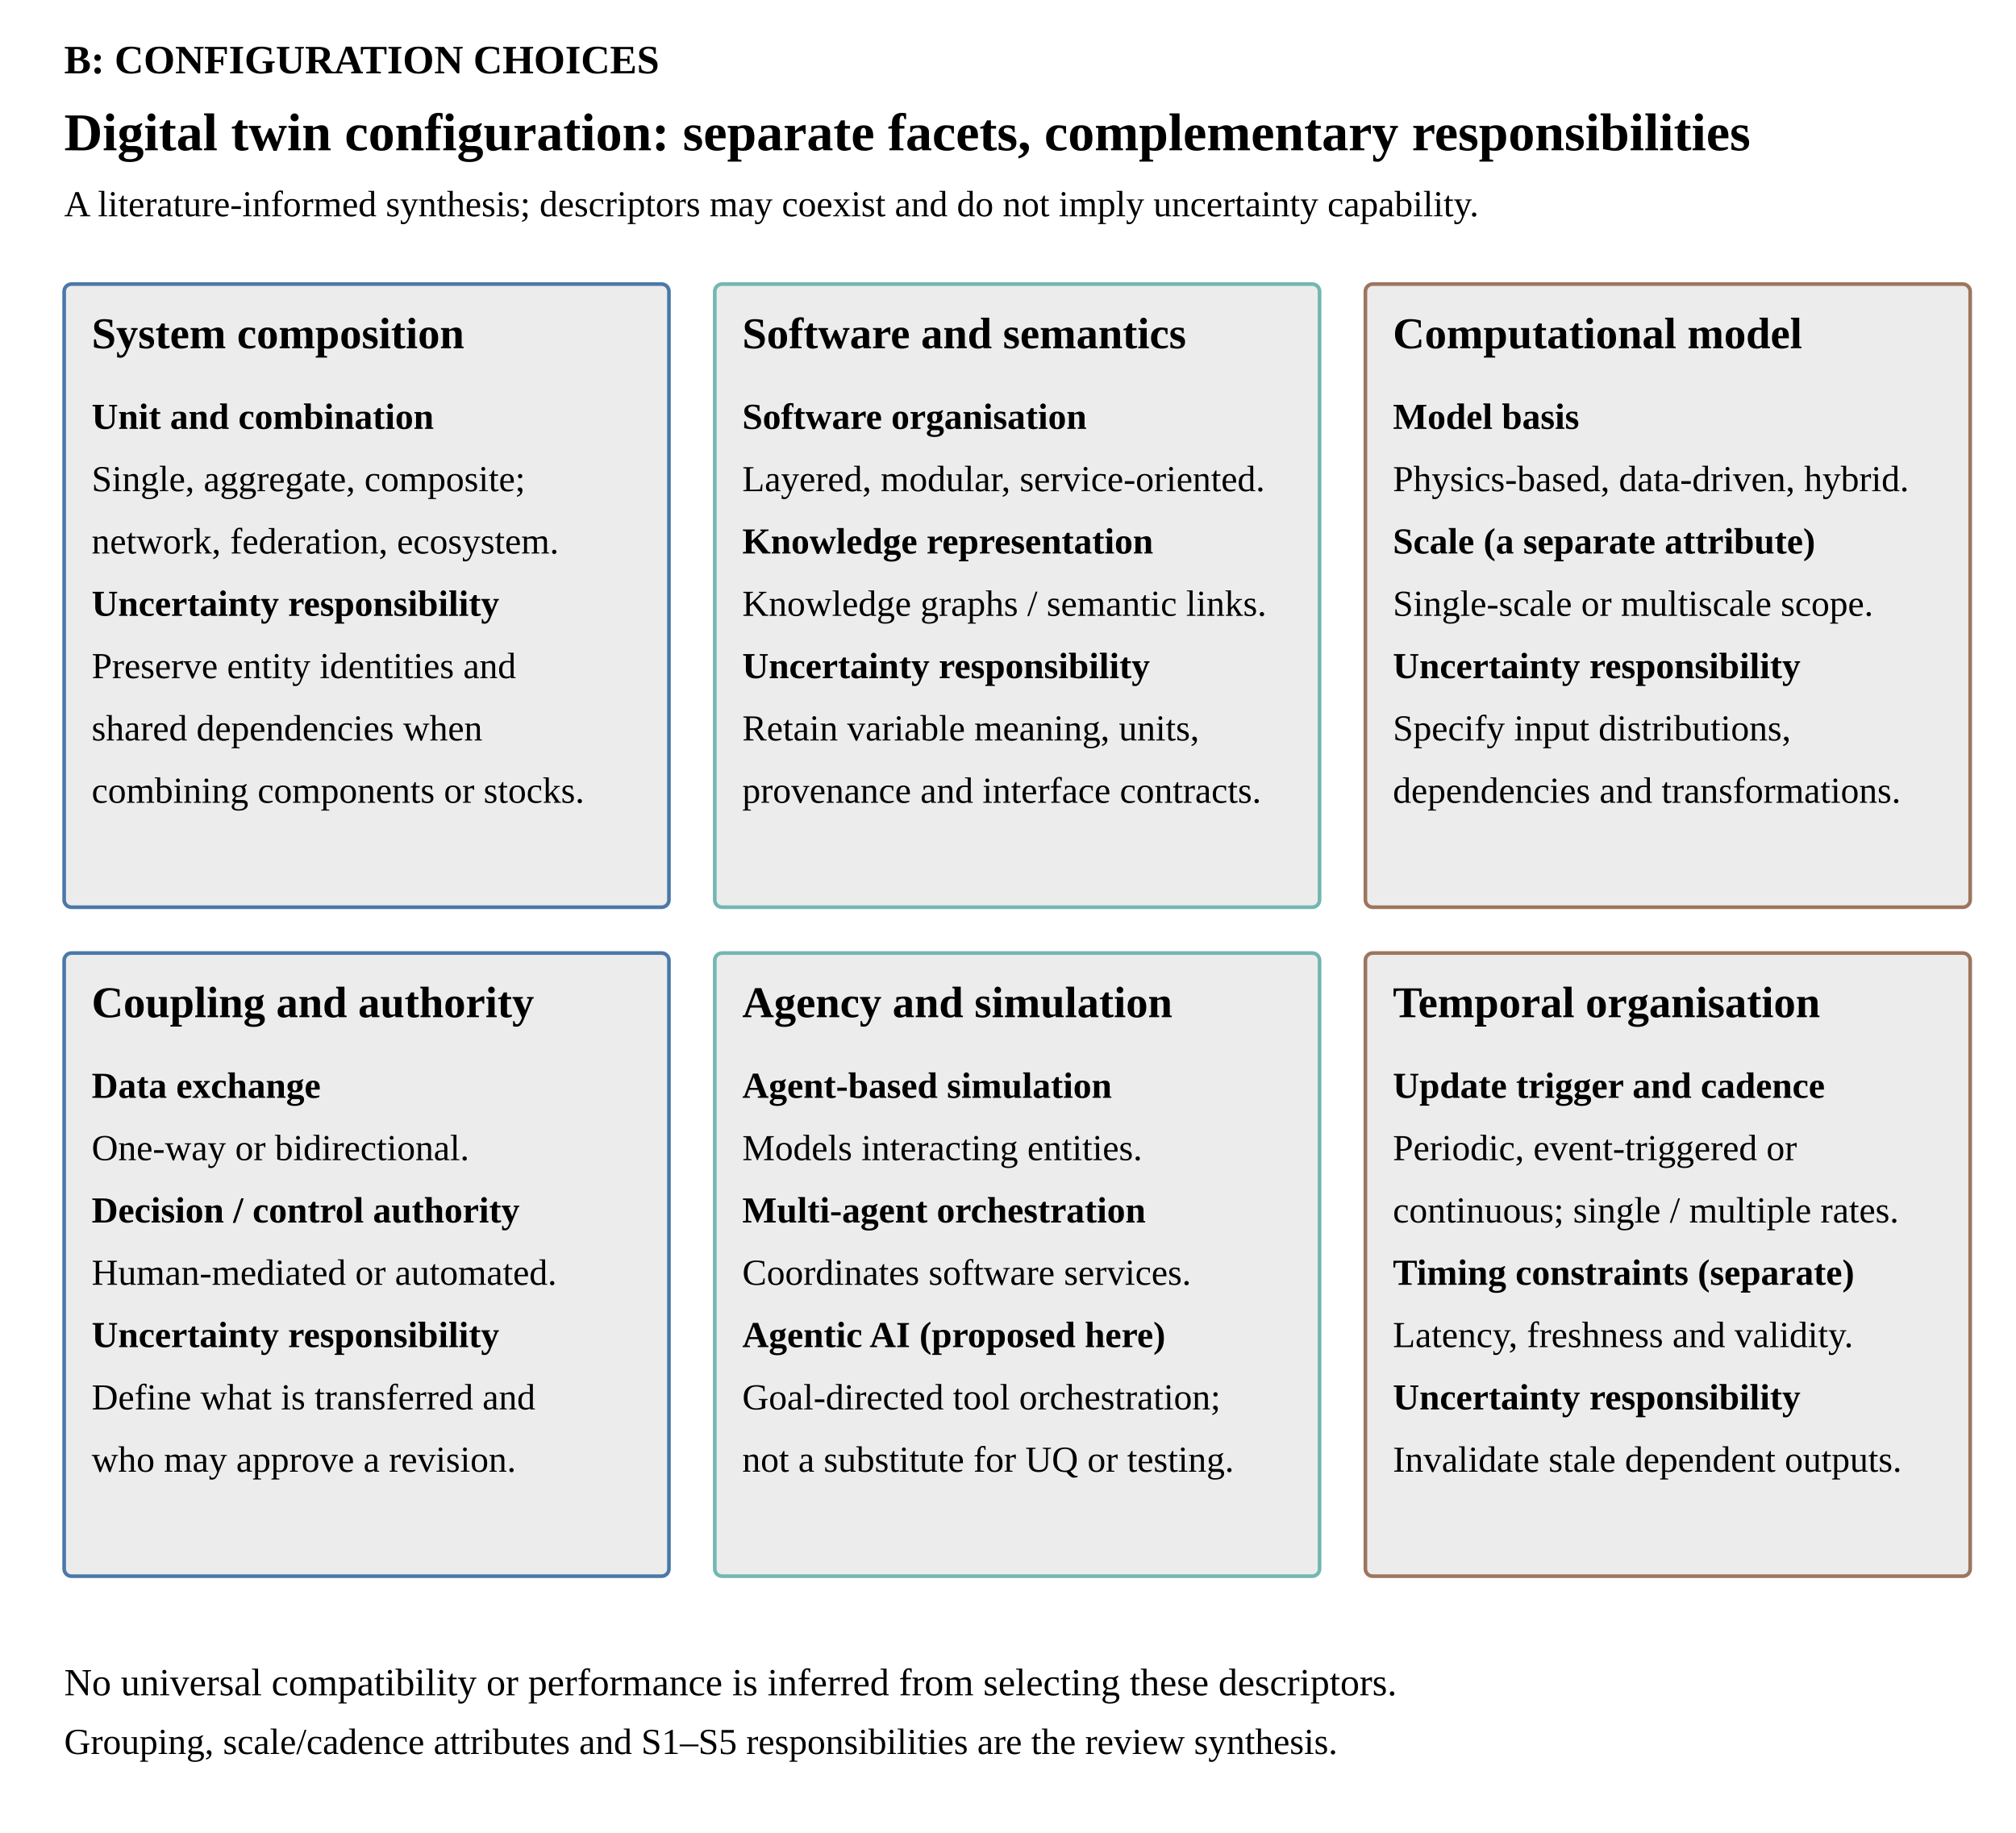
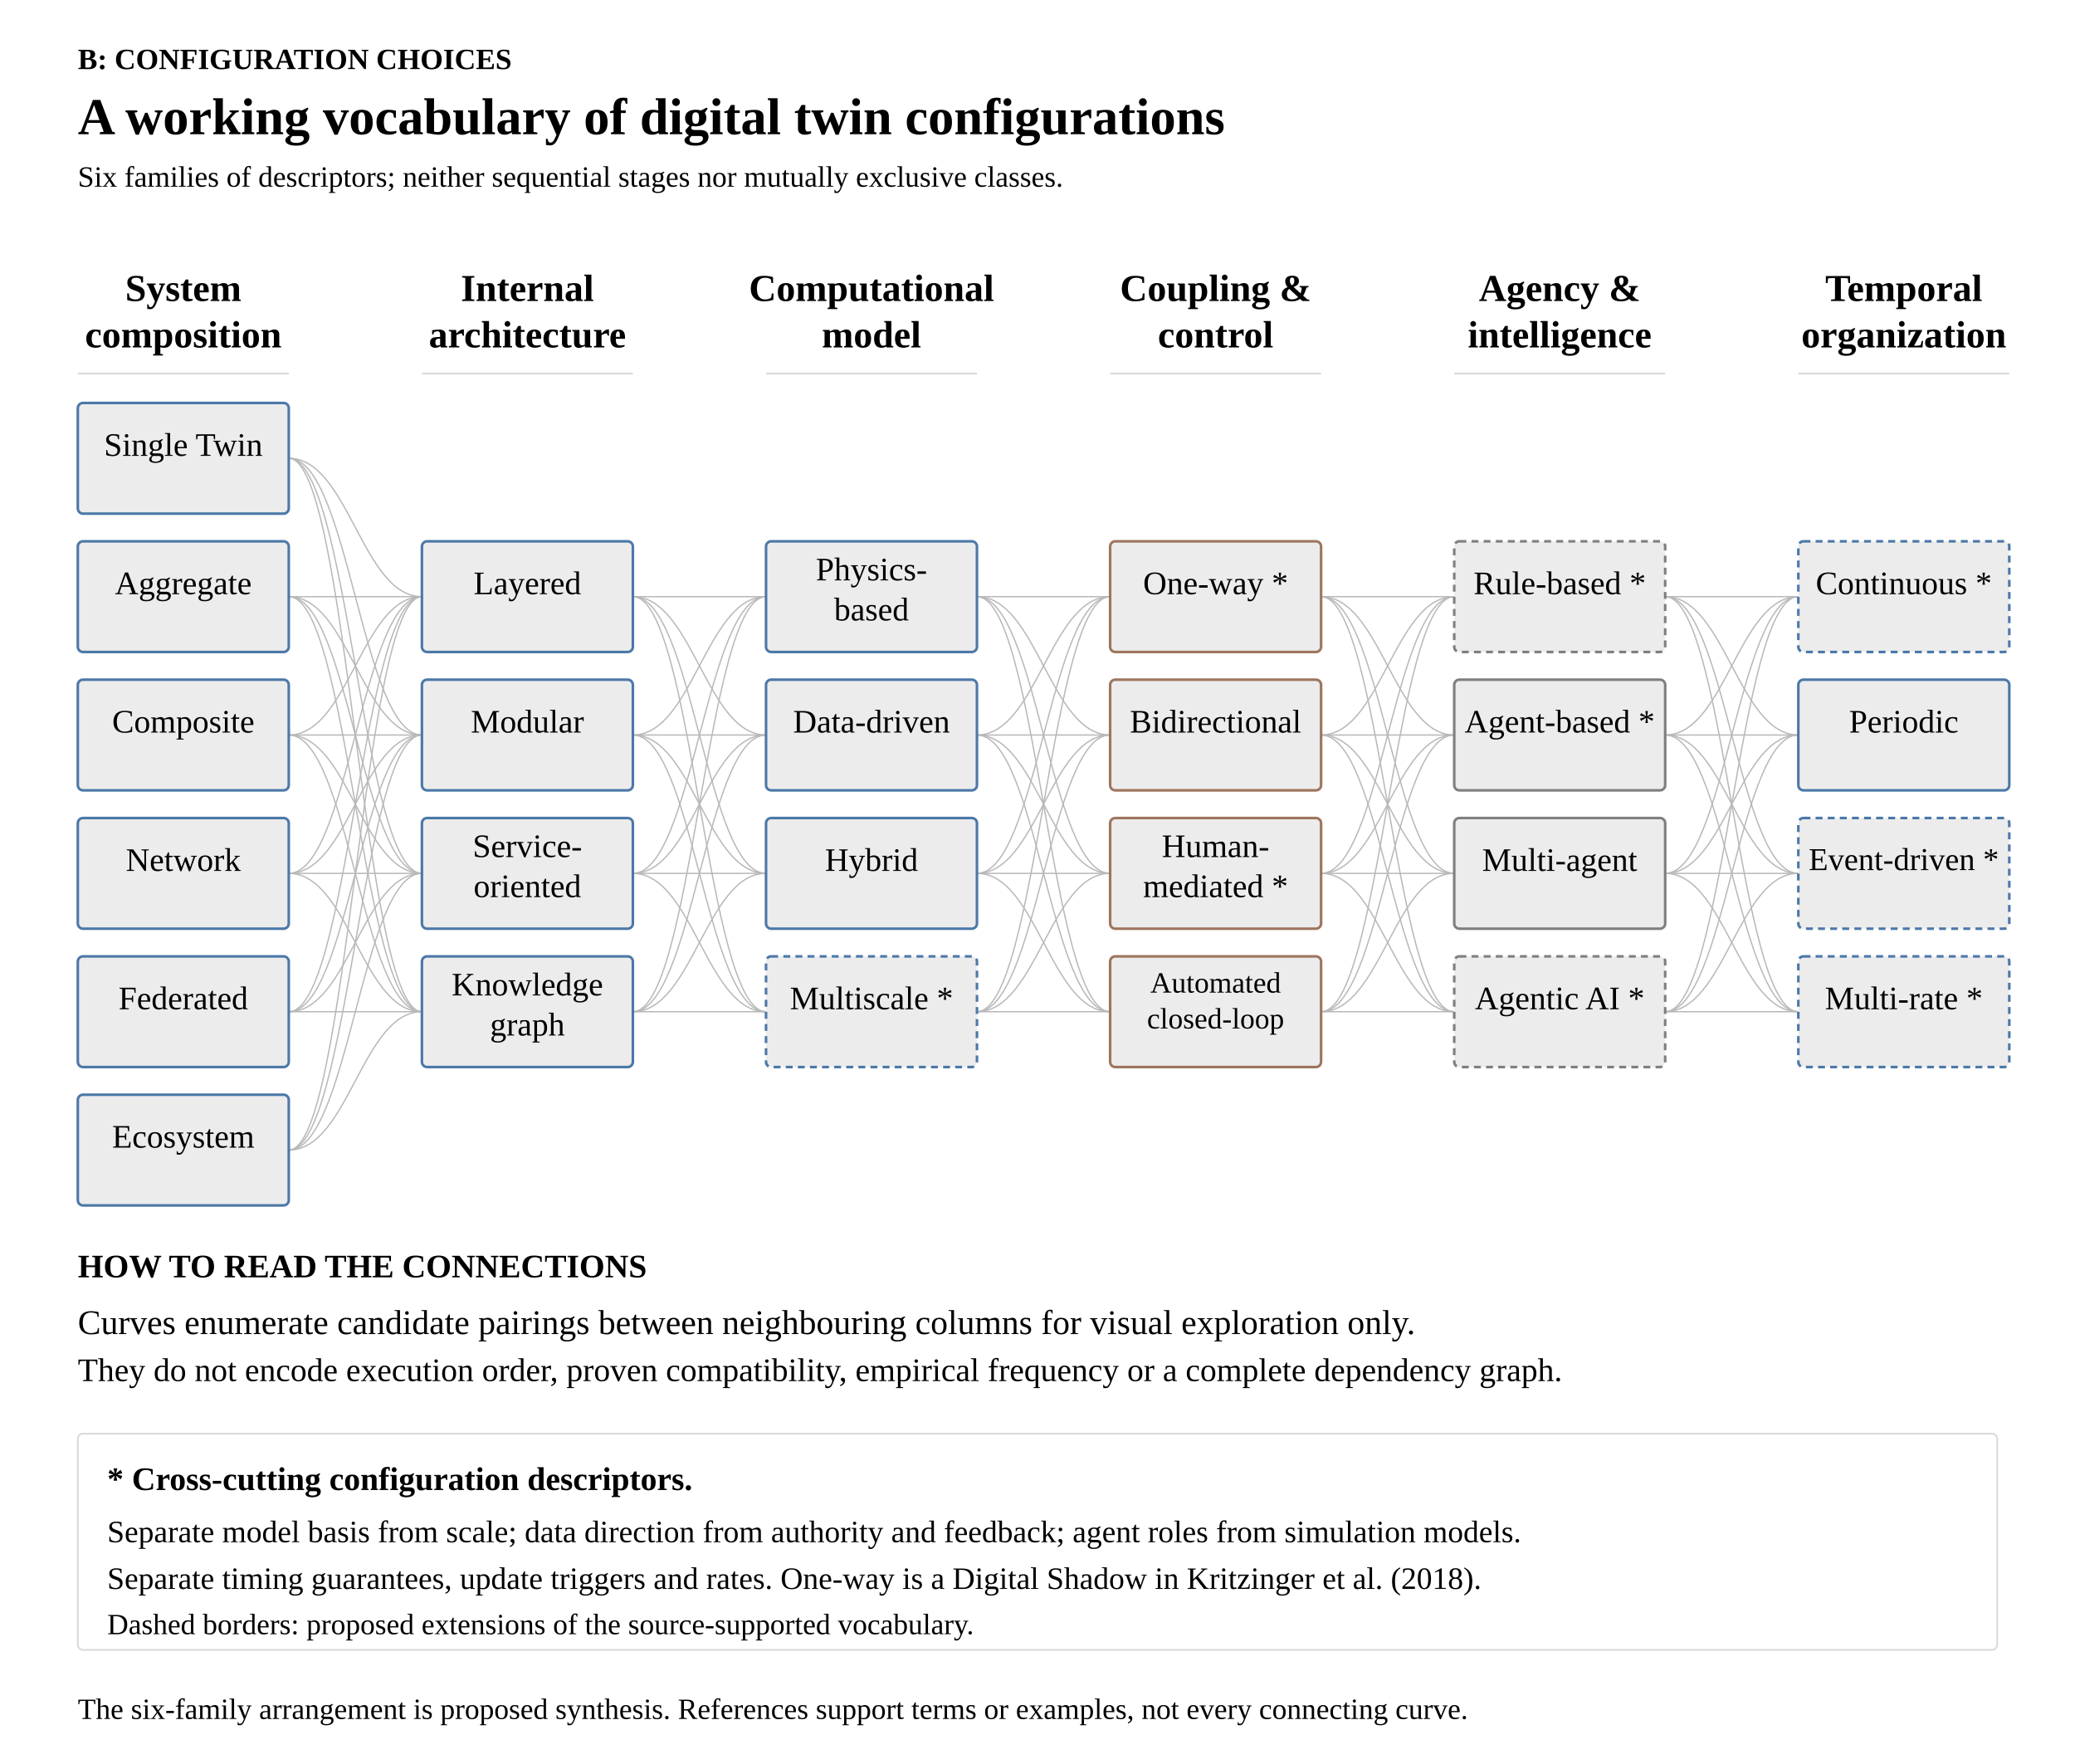
- <svg xmlns="http://www.w3.org/2000/svg" width="1100" height="1000" viewBox="0 0 1100 1000">
-   <rect width="1100" height="1000" fill="white" />
-   <text x="35" y="40" font-family="Times New Roman" font-size="22" font-weight="bold" fill="black">B: CONFIGURATION CHOICES</text>
-   <text x="35" y="82" font-family="Times New Roman" font-size="29" font-weight="bold" fill="black">Digital twin configuration: separate facets, complementary responsibilities</text>
-   <text x="35" y="118" font-family="Times New Roman" font-size="20" font-weight="normal" fill="black">A literature-informed synthesis; descriptors may coexist and do not imply uncertainty capability.</text>
-   <rect x="35" y="155" width="330" height="340" rx="4" fill="#ECECEC" stroke="#4C78A8" stroke-width="2" />
-   <text x="50" y="190" font-family="Times New Roman" font-size="24" font-weight="bold" fill="black">System composition</text>
-   <text x="50" y="234" font-family="Times New Roman" font-size="20" font-weight="bold" fill="black">Unit and combination</text>
-   <text x="50" y="268" font-family="Times New Roman" font-size="20" font-weight="normal" fill="black">Single, aggregate, composite;</text>
-   <text x="50" y="302" font-family="Times New Roman" font-size="20" font-weight="normal" fill="black">network, federation, ecosystem.</text>
-   <text x="50" y="336" font-family="Times New Roman" font-size="20" font-weight="bold" fill="black">Uncertainty responsibility</text>
-   <text x="50" y="370" font-family="Times New Roman" font-size="20" font-weight="normal" fill="black">Preserve entity identities and</text>
-   <text x="50" y="404" font-family="Times New Roman" font-size="20" font-weight="normal" fill="black">shared dependencies when</text>
-   <text x="50" y="438" font-family="Times New Roman" font-size="20" font-weight="normal" fill="black">combining components or stocks.</text>
-   <rect x="390" y="155" width="330" height="340" rx="4" fill="#ECECEC" stroke="#72B7B2" stroke-width="2" />
-   <text x="405" y="190" font-family="Times New Roman" font-size="24" font-weight="bold" fill="black">Software and semantics</text>
-   <text x="405" y="234" font-family="Times New Roman" font-size="20" font-weight="bold" fill="black">Software organisation</text>
-   <text x="405" y="268" font-family="Times New Roman" font-size="20" font-weight="normal" fill="black">Layered, modular, service-oriented.</text>
-   <text x="405" y="302" font-family="Times New Roman" font-size="20" font-weight="bold" fill="black">Knowledge representation</text>
-   <text x="405" y="336" font-family="Times New Roman" font-size="20" font-weight="normal" fill="black">Knowledge graphs / semantic links.</text>
-   <text x="405" y="370" font-family="Times New Roman" font-size="20" font-weight="bold" fill="black">Uncertainty responsibility</text>
-   <text x="405" y="404" font-family="Times New Roman" font-size="20" font-weight="normal" fill="black">Retain variable meaning, units,</text>
-   <text x="405" y="438" font-family="Times New Roman" font-size="20" font-weight="normal" fill="black">provenance and interface contracts.</text>
-   <rect x="745" y="155" width="330" height="340" rx="4" fill="#ECECEC" stroke="#9D755D" stroke-width="2" />
-   <text x="760" y="190" font-family="Times New Roman" font-size="24" font-weight="bold" fill="black">Computational model</text>
-   <text x="760" y="234" font-family="Times New Roman" font-size="20" font-weight="bold" fill="black">Model basis</text>
-   <text x="760" y="268" font-family="Times New Roman" font-size="20" font-weight="normal" fill="black">Physics-based, data-driven, hybrid.</text>
-   <text x="760" y="302" font-family="Times New Roman" font-size="20" font-weight="bold" fill="black">Scale (a separate attribute)</text>
-   <text x="760" y="336" font-family="Times New Roman" font-size="20" font-weight="normal" fill="black">Single-scale or multiscale scope.</text>
-   <text x="760" y="370" font-family="Times New Roman" font-size="20" font-weight="bold" fill="black">Uncertainty responsibility</text>
-   <text x="760" y="404" font-family="Times New Roman" font-size="20" font-weight="normal" fill="black">Specify input distributions,</text>
-   <text x="760" y="438" font-family="Times New Roman" font-size="20" font-weight="normal" fill="black">dependencies and transformations.</text>
-   <rect x="35" y="520" width="330" height="340" rx="4" fill="#ECECEC" stroke="#4C78A8" stroke-width="2" />
-   <text x="50" y="555" font-family="Times New Roman" font-size="24" font-weight="bold" fill="black">Coupling and authority</text>
-   <text x="50" y="599" font-family="Times New Roman" font-size="20" font-weight="bold" fill="black">Data exchange</text>
-   <text x="50" y="633" font-family="Times New Roman" font-size="20" font-weight="normal" fill="black">One-way or bidirectional.</text>
-   <text x="50" y="667" font-family="Times New Roman" font-size="20" font-weight="bold" fill="black">Decision / control authority</text>
-   <text x="50" y="701" font-family="Times New Roman" font-size="20" font-weight="normal" fill="black">Human-mediated or automated.</text>
-   <text x="50" y="735" font-family="Times New Roman" font-size="20" font-weight="bold" fill="black">Uncertainty responsibility</text>
-   <text x="50" y="769" font-family="Times New Roman" font-size="20" font-weight="normal" fill="black">Define what is transferred and</text>
-   <text x="50" y="803" font-family="Times New Roman" font-size="20" font-weight="normal" fill="black">who may approve a revision.</text>
-   <rect x="390" y="520" width="330" height="340" rx="4" fill="#ECECEC" stroke="#72B7B2" stroke-width="2" />
-   <text x="405" y="555" font-family="Times New Roman" font-size="24" font-weight="bold" fill="black">Agency and simulation</text>
-   <text x="405" y="599" font-family="Times New Roman" font-size="20" font-weight="bold" fill="black">Agent-based simulation</text>
-   <text x="405" y="633" font-family="Times New Roman" font-size="20" font-weight="normal" fill="black">Models interacting entities.</text>
-   <text x="405" y="667" font-family="Times New Roman" font-size="20" font-weight="bold" fill="black">Multi-agent orchestration</text>
-   <text x="405" y="701" font-family="Times New Roman" font-size="20" font-weight="normal" fill="black">Coordinates software services.</text>
-   <text x="405" y="735" font-family="Times New Roman" font-size="20" font-weight="bold" fill="black">Agentic AI (proposed here)</text>
-   <text x="405" y="769" font-family="Times New Roman" font-size="20" font-weight="normal" fill="black">Goal-directed tool orchestration;</text>
-   <text x="405" y="803" font-family="Times New Roman" font-size="20" font-weight="normal" fill="black">not a substitute for UQ or testing.</text>
-   <rect x="745" y="520" width="330" height="340" rx="4" fill="#ECECEC" stroke="#9D755D" stroke-width="2" />
-   <text x="760" y="555" font-family="Times New Roman" font-size="24" font-weight="bold" fill="black">Temporal organisation</text>
-   <text x="760" y="599" font-family="Times New Roman" font-size="20" font-weight="bold" fill="black">Update trigger and cadence</text>
-   <text x="760" y="633" font-family="Times New Roman" font-size="20" font-weight="normal" fill="black">Periodic, event-triggered or</text>
-   <text x="760" y="667" font-family="Times New Roman" font-size="20" font-weight="normal" fill="black">continuous; single / multiple rates.</text>
-   <text x="760" y="701" font-family="Times New Roman" font-size="20" font-weight="bold" fill="black">Timing constraints (separate)</text>
-   <text x="760" y="735" font-family="Times New Roman" font-size="20" font-weight="normal" fill="black">Latency, freshness and validity.</text>
-   <text x="760" y="769" font-family="Times New Roman" font-size="20" font-weight="bold" fill="black">Uncertainty responsibility</text>
-   <text x="760" y="803" font-family="Times New Roman" font-size="20" font-weight="normal" fill="black">Invalidate stale dependent outputs.</text>
-   <text x="35" y="925" font-family="Times New Roman" font-size="21" font-weight="normal" fill="black">No universal compatibility or performance is inferred from selecting these descriptors.</text>
-   <text x="35" y="957" font-family="Times New Roman" font-size="20" font-weight="normal" fill="black">Grouping, scale/cadence attributes and S1–S5 responsibilities are the review synthesis.</text>
+ <svg xmlns="http://www.w3.org/2000/svg" width="190mm" height="161.500mm" viewBox="0 0 1200 1020" role="img">
+   <rect x="0" y="0" width="1200" height="1020" rx="0" fill="#ffffff" stroke="none" stroke-width="1" />
+   <text x="45" y="39.94" font-family="Times New Roman, Liberation Serif, serif" font-size="17" font-weight="bold" font-style="normal" text-anchor="start" fill="#000000">B: CONFIGURATION CHOICES</text>
+   <text x="45" y="77.6" font-family="Times New Roman, Liberation Serif, serif" font-size="30" font-weight="bold" font-style="normal" text-anchor="start" fill="#000000">A working vocabulary of digital twin configurations</text>
+   <text x="45" y="107.94" font-family="Times New Roman, Liberation Serif, serif" font-size="17" font-weight="normal" font-style="normal" text-anchor="start" fill="#000000">Six families of descriptors; neither sequential stages nor mutually exclusive classes.</text>
+   <path d="M167,265.0 C201.65,265.0 209.35,345.0 244,345.0" fill="none" stroke="#b8b8b8" stroke-width="0.75" />
+   <path d="M167,265.0 C201.65,265.0 209.35,425.0 244,425.0" fill="none" stroke="#b8b8b8" stroke-width="0.75" />
+   <path d="M167,265.0 C201.65,265.0 209.35,505.0 244,505.0" fill="none" stroke="#b8b8b8" stroke-width="0.75" />
+   <path d="M167,265.0 C201.65,265.0 209.35,585.0 244,585.0" fill="none" stroke="#b8b8b8" stroke-width="0.75" />
+   <path d="M167,345.0 C201.65,345.0 209.35,345.0 244,345.0" fill="none" stroke="#b8b8b8" stroke-width="0.75" />
+   <path d="M167,345.0 C201.65,345.0 209.35,425.0 244,425.0" fill="none" stroke="#b8b8b8" stroke-width="0.75" />
+   <path d="M167,345.0 C201.65,345.0 209.35,505.0 244,505.0" fill="none" stroke="#b8b8b8" stroke-width="0.75" />
+   <path d="M167,345.0 C201.65,345.0 209.35,585.0 244,585.0" fill="none" stroke="#b8b8b8" stroke-width="0.75" />
+   <path d="M167,425.0 C201.65,425.0 209.35,345.0 244,345.0" fill="none" stroke="#b8b8b8" stroke-width="0.75" />
+   <path d="M167,425.0 C201.65,425.0 209.35,425.0 244,425.0" fill="none" stroke="#b8b8b8" stroke-width="0.75" />
+   <path d="M167,425.0 C201.65,425.0 209.35,505.0 244,505.0" fill="none" stroke="#b8b8b8" stroke-width="0.75" />
+   <path d="M167,425.0 C201.65,425.0 209.35,585.0 244,585.0" fill="none" stroke="#b8b8b8" stroke-width="0.75" />
+   <path d="M167,505.0 C201.65,505.0 209.35,345.0 244,345.0" fill="none" stroke="#b8b8b8" stroke-width="0.75" />
+   <path d="M167,505.0 C201.65,505.0 209.35,425.0 244,425.0" fill="none" stroke="#b8b8b8" stroke-width="0.75" />
+   <path d="M167,505.0 C201.65,505.0 209.35,505.0 244,505.0" fill="none" stroke="#b8b8b8" stroke-width="0.75" />
+   <path d="M167,505.0 C201.65,505.0 209.35,585.0 244,585.0" fill="none" stroke="#b8b8b8" stroke-width="0.75" />
+   <path d="M167,585.0 C201.65,585.0 209.35,345.0 244,345.0" fill="none" stroke="#b8b8b8" stroke-width="0.75" />
+   <path d="M167,585.0 C201.65,585.0 209.35,425.0 244,425.0" fill="none" stroke="#b8b8b8" stroke-width="0.75" />
+   <path d="M167,585.0 C201.65,585.0 209.35,505.0 244,505.0" fill="none" stroke="#b8b8b8" stroke-width="0.75" />
+   <path d="M167,585.0 C201.65,585.0 209.35,585.0 244,585.0" fill="none" stroke="#b8b8b8" stroke-width="0.75" />
+   <path d="M167,665.0 C201.65,665.0 209.35,345.0 244,345.0" fill="none" stroke="#b8b8b8" stroke-width="0.75" />
+   <path d="M167,665.0 C201.65,665.0 209.35,425.0 244,425.0" fill="none" stroke="#b8b8b8" stroke-width="0.75" />
+   <path d="M167,665.0 C201.65,665.0 209.35,505.0 244,505.0" fill="none" stroke="#b8b8b8" stroke-width="0.75" />
+   <path d="M167,665.0 C201.65,665.0 209.35,585.0 244,585.0" fill="none" stroke="#b8b8b8" stroke-width="0.75" />
+   <path d="M366,345.0 C400.65,345.0 408.35,345.0 443,345.0" fill="none" stroke="#b8b8b8" stroke-width="0.75" />
+   <path d="M366,345.0 C400.65,345.0 408.35,425.0 443,425.0" fill="none" stroke="#b8b8b8" stroke-width="0.75" />
+   <path d="M366,345.0 C400.65,345.0 408.35,505.0 443,505.0" fill="none" stroke="#b8b8b8" stroke-width="0.75" />
+   <path d="M366,345.0 C400.65,345.0 408.35,585.0 443,585.0" fill="none" stroke="#b8b8b8" stroke-width="0.75" />
+   <path d="M366,425.0 C400.65,425.0 408.35,345.0 443,345.0" fill="none" stroke="#b8b8b8" stroke-width="0.75" />
+   <path d="M366,425.0 C400.65,425.0 408.35,425.0 443,425.0" fill="none" stroke="#b8b8b8" stroke-width="0.75" />
+   <path d="M366,425.0 C400.65,425.0 408.35,505.0 443,505.0" fill="none" stroke="#b8b8b8" stroke-width="0.75" />
+   <path d="M366,425.0 C400.65,425.0 408.35,585.0 443,585.0" fill="none" stroke="#b8b8b8" stroke-width="0.75" />
+   <path d="M366,505.0 C400.65,505.0 408.35,345.0 443,345.0" fill="none" stroke="#b8b8b8" stroke-width="0.75" />
+   <path d="M366,505.0 C400.65,505.0 408.35,425.0 443,425.0" fill="none" stroke="#b8b8b8" stroke-width="0.75" />
+   <path d="M366,505.0 C400.65,505.0 408.35,505.0 443,505.0" fill="none" stroke="#b8b8b8" stroke-width="0.75" />
+   <path d="M366,505.0 C400.65,505.0 408.35,585.0 443,585.0" fill="none" stroke="#b8b8b8" stroke-width="0.75" />
+   <path d="M366,585.0 C400.65,585.0 408.35,345.0 443,345.0" fill="none" stroke="#b8b8b8" stroke-width="0.75" />
+   <path d="M366,585.0 C400.65,585.0 408.35,425.0 443,425.0" fill="none" stroke="#b8b8b8" stroke-width="0.75" />
+   <path d="M366,585.0 C400.65,585.0 408.35,505.0 443,505.0" fill="none" stroke="#b8b8b8" stroke-width="0.75" />
+   <path d="M366,585.0 C400.65,585.0 408.35,585.0 443,585.0" fill="none" stroke="#b8b8b8" stroke-width="0.75" />
+   <path d="M565,345.0 C599.65,345.0 607.35,345.0 642,345.0" fill="none" stroke="#b8b8b8" stroke-width="0.75" />
+   <path d="M565,345.0 C599.65,345.0 607.35,425.0 642,425.0" fill="none" stroke="#b8b8b8" stroke-width="0.75" />
+   <path d="M565,345.0 C599.65,345.0 607.35,505.0 642,505.0" fill="none" stroke="#b8b8b8" stroke-width="0.75" />
+   <path d="M565,345.0 C599.65,345.0 607.35,585.0 642,585.0" fill="none" stroke="#b8b8b8" stroke-width="0.75" />
+   <path d="M565,425.0 C599.65,425.0 607.35,345.0 642,345.0" fill="none" stroke="#b8b8b8" stroke-width="0.75" />
+   <path d="M565,425.0 C599.65,425.0 607.35,425.0 642,425.0" fill="none" stroke="#b8b8b8" stroke-width="0.75" />
+   <path d="M565,425.0 C599.65,425.0 607.35,505.0 642,505.0" fill="none" stroke="#b8b8b8" stroke-width="0.75" />
+   <path d="M565,425.0 C599.65,425.0 607.35,585.0 642,585.0" fill="none" stroke="#b8b8b8" stroke-width="0.75" />
+   <path d="M565,505.0 C599.65,505.0 607.35,345.0 642,345.0" fill="none" stroke="#b8b8b8" stroke-width="0.75" />
+   <path d="M565,505.0 C599.65,505.0 607.35,425.0 642,425.0" fill="none" stroke="#b8b8b8" stroke-width="0.75" />
+   <path d="M565,505.0 C599.65,505.0 607.35,505.0 642,505.0" fill="none" stroke="#b8b8b8" stroke-width="0.75" />
+   <path d="M565,505.0 C599.65,505.0 607.35,585.0 642,585.0" fill="none" stroke="#b8b8b8" stroke-width="0.75" />
+   <path d="M565,585.0 C599.65,585.0 607.35,345.0 642,345.0" fill="none" stroke="#b8b8b8" stroke-width="0.75" />
+   <path d="M565,585.0 C599.65,585.0 607.35,425.0 642,425.0" fill="none" stroke="#b8b8b8" stroke-width="0.75" />
+   <path d="M565,585.0 C599.65,585.0 607.35,505.0 642,505.0" fill="none" stroke="#b8b8b8" stroke-width="0.75" />
+   <path d="M565,585.0 C599.65,585.0 607.35,585.0 642,585.0" fill="none" stroke="#b8b8b8" stroke-width="0.75" />
+   <path d="M764,345.0 C798.65,345.0 806.35,345.0 841,345.0" fill="none" stroke="#b8b8b8" stroke-width="0.75" />
+   <path d="M764,345.0 C798.65,345.0 806.35,425.0 841,425.0" fill="none" stroke="#b8b8b8" stroke-width="0.75" />
+   <path d="M764,345.0 C798.65,345.0 806.35,505.0 841,505.0" fill="none" stroke="#b8b8b8" stroke-width="0.75" />
+   <path d="M764,345.0 C798.65,345.0 806.35,585.0 841,585.0" fill="none" stroke="#b8b8b8" stroke-width="0.75" />
+   <path d="M764,425.0 C798.65,425.0 806.35,345.0 841,345.0" fill="none" stroke="#b8b8b8" stroke-width="0.75" />
+   <path d="M764,425.0 C798.65,425.0 806.35,425.0 841,425.0" fill="none" stroke="#b8b8b8" stroke-width="0.75" />
+   <path d="M764,425.0 C798.65,425.0 806.35,505.0 841,505.0" fill="none" stroke="#b8b8b8" stroke-width="0.75" />
+   <path d="M764,425.0 C798.65,425.0 806.35,585.0 841,585.0" fill="none" stroke="#b8b8b8" stroke-width="0.75" />
+   <path d="M764,505.0 C798.65,505.0 806.35,345.0 841,345.0" fill="none" stroke="#b8b8b8" stroke-width="0.75" />
+   <path d="M764,505.0 C798.65,505.0 806.35,425.0 841,425.0" fill="none" stroke="#b8b8b8" stroke-width="0.75" />
+   <path d="M764,505.0 C798.65,505.0 806.35,505.0 841,505.0" fill="none" stroke="#b8b8b8" stroke-width="0.75" />
+   <path d="M764,505.0 C798.65,505.0 806.35,585.0 841,585.0" fill="none" stroke="#b8b8b8" stroke-width="0.75" />
+   <path d="M764,585.0 C798.65,585.0 806.35,345.0 841,345.0" fill="none" stroke="#b8b8b8" stroke-width="0.75" />
+   <path d="M764,585.0 C798.65,585.0 806.35,425.0 841,425.0" fill="none" stroke="#b8b8b8" stroke-width="0.75" />
+   <path d="M764,585.0 C798.65,585.0 806.35,505.0 841,505.0" fill="none" stroke="#b8b8b8" stroke-width="0.75" />
+   <path d="M764,585.0 C798.65,585.0 806.35,585.0 841,585.0" fill="none" stroke="#b8b8b8" stroke-width="0.75" />
+   <path d="M963,345.0 C997.65,345.0 1005.35,345.0 1040,345.0" fill="none" stroke="#b8b8b8" stroke-width="0.75" />
+   <path d="M963,345.0 C997.65,345.0 1005.35,425.0 1040,425.0" fill="none" stroke="#b8b8b8" stroke-width="0.75" />
+   <path d="M963,345.0 C997.65,345.0 1005.35,505.0 1040,505.0" fill="none" stroke="#b8b8b8" stroke-width="0.75" />
+   <path d="M963,345.0 C997.65,345.0 1005.35,585.0 1040,585.0" fill="none" stroke="#b8b8b8" stroke-width="0.75" />
+   <path d="M963,425.0 C997.65,425.0 1005.35,345.0 1040,345.0" fill="none" stroke="#b8b8b8" stroke-width="0.75" />
+   <path d="M963,425.0 C997.65,425.0 1005.35,425.0 1040,425.0" fill="none" stroke="#b8b8b8" stroke-width="0.75" />
+   <path d="M963,425.0 C997.65,425.0 1005.35,505.0 1040,505.0" fill="none" stroke="#b8b8b8" stroke-width="0.75" />
+   <path d="M963,425.0 C997.65,425.0 1005.35,585.0 1040,585.0" fill="none" stroke="#b8b8b8" stroke-width="0.75" />
+   <path d="M963,505.0 C997.65,505.0 1005.35,345.0 1040,345.0" fill="none" stroke="#b8b8b8" stroke-width="0.75" />
+   <path d="M963,505.0 C997.65,505.0 1005.35,425.0 1040,425.0" fill="none" stroke="#b8b8b8" stroke-width="0.75" />
+   <path d="M963,505.0 C997.65,505.0 1005.35,505.0 1040,505.0" fill="none" stroke="#b8b8b8" stroke-width="0.75" />
+   <path d="M963,505.0 C997.65,505.0 1005.35,585.0 1040,585.0" fill="none" stroke="#b8b8b8" stroke-width="0.75" />
+   <path d="M963,585.0 C997.65,585.0 1005.35,345.0 1040,345.0" fill="none" stroke="#b8b8b8" stroke-width="0.75" />
+   <path d="M963,585.0 C997.65,585.0 1005.35,425.0 1040,425.0" fill="none" stroke="#b8b8b8" stroke-width="0.75" />
+   <path d="M963,585.0 C997.65,585.0 1005.35,505.0 1040,505.0" fill="none" stroke="#b8b8b8" stroke-width="0.75" />
+   <path d="M963,585.0 C997.65,585.0 1005.35,585.0 1040,585.0" fill="none" stroke="#b8b8b8" stroke-width="0.75" />
+   <text x="106" y="174.04" font-family="Times New Roman, Liberation Serif, serif" font-size="22" font-weight="bold" font-style="normal" text-anchor="middle" fill="#000000">System</text>
+   <text x="106" y="200.88" font-family="Times New Roman, Liberation Serif, serif" font-size="22" font-weight="bold" font-style="normal" text-anchor="middle" fill="#000000">composition</text>
+   <polyline points="45,216 167,216" fill="none" stroke="#d9d9d9" stroke-width="1" stroke-linejoin="round" />
+   <rect x="45" y="233.0" width="122" height="64" rx="3" fill="#ececec" stroke="#4c78a8" stroke-width="1.5" />
+   <text x="106" y="263.58" font-family="Times New Roman, Liberation Serif, serif" font-size="19" font-weight="normal" font-style="normal" text-anchor="middle" fill="#000000">Single Twin</text>
+   <text x="106" y="291.66" font-family="Times New Roman, Liberation Serif, serif" font-size="13" font-weight="normal" font-style="normal" text-anchor="middle" fill="#000000" />
+   <rect x="45" y="313.0" width="122" height="64" rx="3" fill="#ececec" stroke="#4c78a8" stroke-width="1.5" />
+   <text x="106" y="343.58" font-family="Times New Roman, Liberation Serif, serif" font-size="19" font-weight="normal" font-style="normal" text-anchor="middle" fill="#000000">Aggregate</text>
+   <text x="106" y="371.66" font-family="Times New Roman, Liberation Serif, serif" font-size="13" font-weight="normal" font-style="normal" text-anchor="middle" fill="#000000" />
+   <rect x="45" y="393.0" width="122" height="64" rx="3" fill="#ececec" stroke="#4c78a8" stroke-width="1.5" />
+   <text x="106" y="423.58" font-family="Times New Roman, Liberation Serif, serif" font-size="19" font-weight="normal" font-style="normal" text-anchor="middle" fill="#000000">Composite</text>
+   <text x="106" y="451.66" font-family="Times New Roman, Liberation Serif, serif" font-size="13" font-weight="normal" font-style="normal" text-anchor="middle" fill="#000000" />
+   <rect x="45" y="473.0" width="122" height="64" rx="3" fill="#ececec" stroke="#4c78a8" stroke-width="1.5" />
+   <text x="106" y="503.58" font-family="Times New Roman, Liberation Serif, serif" font-size="19" font-weight="normal" font-style="normal" text-anchor="middle" fill="#000000">Network</text>
+   <text x="106" y="531.66" font-family="Times New Roman, Liberation Serif, serif" font-size="13" font-weight="normal" font-style="normal" text-anchor="middle" fill="#000000" />
+   <rect x="45" y="553.0" width="122" height="64" rx="3" fill="#ececec" stroke="#4c78a8" stroke-width="1.5" />
+   <text x="106" y="583.58" font-family="Times New Roman, Liberation Serif, serif" font-size="19" font-weight="normal" font-style="normal" text-anchor="middle" fill="#000000">Federated</text>
+   <text x="106" y="611.66" font-family="Times New Roman, Liberation Serif, serif" font-size="13" font-weight="normal" font-style="normal" text-anchor="middle" fill="#000000" />
+   <rect x="45" y="633.0" width="122" height="64" rx="3" fill="#ececec" stroke="#4c78a8" stroke-width="1.5" />
+   <text x="106" y="663.58" font-family="Times New Roman, Liberation Serif, serif" font-size="19" font-weight="normal" font-style="normal" text-anchor="middle" fill="#000000">Ecosystem</text>
+   <text x="106" y="691.66" font-family="Times New Roman, Liberation Serif, serif" font-size="13" font-weight="normal" font-style="normal" text-anchor="middle" fill="#000000" />
+   <text x="305" y="174.04" font-family="Times New Roman, Liberation Serif, serif" font-size="22" font-weight="bold" font-style="normal" text-anchor="middle" fill="#000000">Internal</text>
+   <text x="305" y="200.88" font-family="Times New Roman, Liberation Serif, serif" font-size="22" font-weight="bold" font-style="normal" text-anchor="middle" fill="#000000">architecture</text>
+   <polyline points="244,216 366,216" fill="none" stroke="#d9d9d9" stroke-width="1" stroke-linejoin="round" />
+   <rect x="244" y="313.0" width="122" height="64" rx="3" fill="#ececec" stroke="#4c78a8" stroke-width="1.5" />
+   <text x="305" y="343.58" font-family="Times New Roman, Liberation Serif, serif" font-size="19" font-weight="normal" font-style="normal" text-anchor="middle" fill="#000000">Layered</text>
+   <text x="305" y="371.66" font-family="Times New Roman, Liberation Serif, serif" font-size="13" font-weight="normal" font-style="normal" text-anchor="middle" fill="#000000" />
+   <rect x="244" y="393.0" width="122" height="64" rx="3" fill="#ececec" stroke="#4c78a8" stroke-width="1.5" />
+   <text x="305" y="423.58" font-family="Times New Roman, Liberation Serif, serif" font-size="19" font-weight="normal" font-style="normal" text-anchor="middle" fill="#000000">Modular</text>
+   <text x="305" y="451.66" font-family="Times New Roman, Liberation Serif, serif" font-size="13" font-weight="normal" font-style="normal" text-anchor="middle" fill="#000000" />
+   <rect x="244" y="473.0" width="122" height="64" rx="3" fill="#ececec" stroke="#4c78a8" stroke-width="1.5" />
+   <text x="305" y="495.58" font-family="Times New Roman, Liberation Serif, serif" font-size="19" font-weight="normal" font-style="normal" text-anchor="middle" fill="#000000">Service-</text>
+   <text x="305" y="518.76" font-family="Times New Roman, Liberation Serif, serif" font-size="19" font-weight="normal" font-style="normal" text-anchor="middle" fill="#000000">oriented</text>
+   <text x="305" y="531.66" font-family="Times New Roman, Liberation Serif, serif" font-size="13" font-weight="normal" font-style="normal" text-anchor="middle" fill="#000000" />
+   <rect x="244" y="553.0" width="122" height="64" rx="3" fill="#ececec" stroke="#4c78a8" stroke-width="1.5" />
+   <text x="305" y="575.58" font-family="Times New Roman, Liberation Serif, serif" font-size="19" font-weight="normal" font-style="normal" text-anchor="middle" fill="#000000">Knowledge</text>
+   <text x="305" y="598.76" font-family="Times New Roman, Liberation Serif, serif" font-size="19" font-weight="normal" font-style="normal" text-anchor="middle" fill="#000000">graph</text>
+   <text x="305" y="611.66" font-family="Times New Roman, Liberation Serif, serif" font-size="13" font-weight="normal" font-style="normal" text-anchor="middle" fill="#000000" />
+   <text x="504" y="174.04" font-family="Times New Roman, Liberation Serif, serif" font-size="22" font-weight="bold" font-style="normal" text-anchor="middle" fill="#000000">Computational</text>
+   <text x="504" y="200.88" font-family="Times New Roman, Liberation Serif, serif" font-size="22" font-weight="bold" font-style="normal" text-anchor="middle" fill="#000000">model</text>
+   <polyline points="443,216 565,216" fill="none" stroke="#d9d9d9" stroke-width="1" stroke-linejoin="round" />
+   <rect x="443" y="313.0" width="122" height="64" rx="3" fill="#ececec" stroke="#4c78a8" stroke-width="1.5" />
+   <text x="504" y="335.58" font-family="Times New Roman, Liberation Serif, serif" font-size="19" font-weight="normal" font-style="normal" text-anchor="middle" fill="#000000">Physics-</text>
+   <text x="504" y="358.76" font-family="Times New Roman, Liberation Serif, serif" font-size="19" font-weight="normal" font-style="normal" text-anchor="middle" fill="#000000">based</text>
+   <text x="504" y="371.66" font-family="Times New Roman, Liberation Serif, serif" font-size="13" font-weight="normal" font-style="normal" text-anchor="middle" fill="#000000" />
+   <rect x="443" y="393.0" width="122" height="64" rx="3" fill="#ececec" stroke="#4c78a8" stroke-width="1.5" />
+   <text x="504" y="423.58" font-family="Times New Roman, Liberation Serif, serif" font-size="19" font-weight="normal" font-style="normal" text-anchor="middle" fill="#000000">Data-driven</text>
+   <text x="504" y="451.66" font-family="Times New Roman, Liberation Serif, serif" font-size="13" font-weight="normal" font-style="normal" text-anchor="middle" fill="#000000" />
+   <rect x="443" y="473.0" width="122" height="64" rx="3" fill="#ececec" stroke="#4c78a8" stroke-width="1.5" />
+   <text x="504" y="503.58" font-family="Times New Roman, Liberation Serif, serif" font-size="19" font-weight="normal" font-style="normal" text-anchor="middle" fill="#000000">Hybrid</text>
+   <text x="504" y="531.66" font-family="Times New Roman, Liberation Serif, serif" font-size="13" font-weight="normal" font-style="normal" text-anchor="middle" fill="#000000" />
+   <rect x="443" y="553.0" width="122" height="64" rx="3" fill="#ececec" stroke="#4c78a8" stroke-width="1.5" stroke-dasharray="4,3" />
+   <text x="504" y="583.58" font-family="Times New Roman, Liberation Serif, serif" font-size="19" font-weight="normal" font-style="normal" text-anchor="middle" fill="#000000">Multiscale *</text>
+   <text x="504" y="611.66" font-family="Times New Roman, Liberation Serif, serif" font-size="13" font-weight="normal" font-style="normal" text-anchor="middle" fill="#000000" />
+   <text x="703" y="174.04" font-family="Times New Roman, Liberation Serif, serif" font-size="22" font-weight="bold" font-style="normal" text-anchor="middle" fill="#000000">Coupling &amp;</text>
+   <text x="703" y="200.88" font-family="Times New Roman, Liberation Serif, serif" font-size="22" font-weight="bold" font-style="normal" text-anchor="middle" fill="#000000">control</text>
+   <polyline points="642,216 764,216" fill="none" stroke="#d9d9d9" stroke-width="1" stroke-linejoin="round" />
+   <rect x="642" y="313.0" width="122" height="64" rx="3" fill="#ececec" stroke="#9d755d" stroke-width="1.5" />
+   <text x="703" y="343.58" font-family="Times New Roman, Liberation Serif, serif" font-size="19" font-weight="normal" font-style="normal" text-anchor="middle" fill="#000000">One-way *</text>
+   <text x="703" y="371.66" font-family="Times New Roman, Liberation Serif, serif" font-size="13" font-weight="normal" font-style="normal" text-anchor="middle" fill="#000000" />
+   <rect x="642" y="393.0" width="122" height="64" rx="3" fill="#ececec" stroke="#9d755d" stroke-width="1.5" />
+   <text x="703" y="423.58" font-family="Times New Roman, Liberation Serif, serif" font-size="19" font-weight="normal" font-style="normal" text-anchor="middle" fill="#000000">Bidirectional</text>
+   <text x="703" y="451.66" font-family="Times New Roman, Liberation Serif, serif" font-size="13" font-weight="normal" font-style="normal" text-anchor="middle" fill="#000000" />
+   <rect x="642" y="473.0" width="122" height="64" rx="3" fill="#ececec" stroke="#9d755d" stroke-width="1.5" />
+   <text x="703" y="495.58" font-family="Times New Roman, Liberation Serif, serif" font-size="19" font-weight="normal" font-style="normal" text-anchor="middle" fill="#000000">Human-</text>
+   <text x="703" y="518.76" font-family="Times New Roman, Liberation Serif, serif" font-size="19" font-weight="normal" font-style="normal" text-anchor="middle" fill="#000000">mediated *</text>
+   <text x="703" y="531.66" font-family="Times New Roman, Liberation Serif, serif" font-size="13" font-weight="normal" font-style="normal" text-anchor="middle" fill="#000000" />
+   <rect x="642" y="553.0" width="122" height="64" rx="3" fill="#ececec" stroke="#9d755d" stroke-width="1.5" />
+   <text x="703" y="573.94" font-family="Times New Roman, Liberation Serif, serif" font-size="17" font-weight="normal" font-style="normal" text-anchor="middle" fill="#000000">Automated</text>
+   <text x="703" y="594.68" font-family="Times New Roman, Liberation Serif, serif" font-size="17" font-weight="normal" font-style="normal" text-anchor="middle" fill="#000000">closed-loop</text>
+   <text x="703" y="611.66" font-family="Times New Roman, Liberation Serif, serif" font-size="13" font-weight="normal" font-style="normal" text-anchor="middle" fill="#000000" />
+   <text x="902" y="174.04" font-family="Times New Roman, Liberation Serif, serif" font-size="22" font-weight="bold" font-style="normal" text-anchor="middle" fill="#000000">Agency &amp;</text>
+   <text x="902" y="200.88" font-family="Times New Roman, Liberation Serif, serif" font-size="22" font-weight="bold" font-style="normal" text-anchor="middle" fill="#000000">intelligence</text>
+   <polyline points="841,216 963,216" fill="none" stroke="#d9d9d9" stroke-width="1" stroke-linejoin="round" />
+   <rect x="841" y="313.0" width="122" height="64" rx="3" fill="#ececec" stroke="#7f7f7f" stroke-width="1.5" stroke-dasharray="4,3" />
+   <text x="902" y="343.58" font-family="Times New Roman, Liberation Serif, serif" font-size="19" font-weight="normal" font-style="normal" text-anchor="middle" fill="#000000">Rule-based *</text>
+   <text x="902" y="371.66" font-family="Times New Roman, Liberation Serif, serif" font-size="13" font-weight="normal" font-style="normal" text-anchor="middle" fill="#000000" />
+   <rect x="841" y="393.0" width="122" height="64" rx="3" fill="#ececec" stroke="#7f7f7f" stroke-width="1.5" />
+   <text x="902" y="423.542" font-family="Times New Roman, Liberation Serif, serif" font-size="18.953" font-weight="normal" font-style="normal" text-anchor="middle" fill="#000000">Agent-based *</text>
+   <text x="902" y="451.66" font-family="Times New Roman, Liberation Serif, serif" font-size="13" font-weight="normal" font-style="normal" text-anchor="middle" fill="#000000" />
+   <rect x="841" y="473.0" width="122" height="64" rx="3" fill="#ececec" stroke="#7f7f7f" stroke-width="1.5" />
+   <text x="902" y="503.58" font-family="Times New Roman, Liberation Serif, serif" font-size="19" font-weight="normal" font-style="normal" text-anchor="middle" fill="#000000">Multi-agent</text>
+   <text x="902" y="531.66" font-family="Times New Roman, Liberation Serif, serif" font-size="13" font-weight="normal" font-style="normal" text-anchor="middle" fill="#000000" />
+   <rect x="841" y="553.0" width="122" height="64" rx="3" fill="#ececec" stroke="#7f7f7f" stroke-width="1.5" stroke-dasharray="4,3" />
+   <text x="902" y="583.58" font-family="Times New Roman, Liberation Serif, serif" font-size="19" font-weight="normal" font-style="normal" text-anchor="middle" fill="#000000">Agentic AI *</text>
+   <text x="902" y="611.66" font-family="Times New Roman, Liberation Serif, serif" font-size="13" font-weight="normal" font-style="normal" text-anchor="middle" fill="#000000" />
+   <text x="1101" y="174.04" font-family="Times New Roman, Liberation Serif, serif" font-size="22" font-weight="bold" font-style="normal" text-anchor="middle" fill="#000000">Temporal</text>
+   <text x="1101" y="200.88" font-family="Times New Roman, Liberation Serif, serif" font-size="22" font-weight="bold" font-style="normal" text-anchor="middle" fill="#000000">organization</text>
+   <polyline points="1040,216 1162,216" fill="none" stroke="#d9d9d9" stroke-width="1" stroke-linejoin="round" />
+   <rect x="1040" y="313.0" width="122" height="64" rx="3" fill="#ececec" stroke="#4c78a8" stroke-width="1.5" stroke-dasharray="4,3" />
+   <text x="1101" y="343.58" font-family="Times New Roman, Liberation Serif, serif" font-size="19" font-weight="normal" font-style="normal" text-anchor="middle" fill="#000000">Continuous *</text>
+   <text x="1101" y="371.66" font-family="Times New Roman, Liberation Serif, serif" font-size="13" font-weight="normal" font-style="normal" text-anchor="middle" fill="#000000" />
+   <rect x="1040" y="393.0" width="122" height="64" rx="3" fill="#ececec" stroke="#4c78a8" stroke-width="1.5" />
+   <text x="1101" y="423.58" font-family="Times New Roman, Liberation Serif, serif" font-size="19" font-weight="normal" font-style="normal" text-anchor="middle" fill="#000000">Periodic</text>
+   <text x="1101" y="451.66" font-family="Times New Roman, Liberation Serif, serif" font-size="13" font-weight="normal" font-style="normal" text-anchor="middle" fill="#000000" />
+   <rect x="1040" y="473.0" width="122" height="64" rx="3" fill="#ececec" stroke="#4c78a8" stroke-width="1.5" stroke-dasharray="4,3" />
+   <text x="1101" y="503.108" font-family="Times New Roman, Liberation Serif, serif" font-size="18.425" font-weight="normal" font-style="normal" text-anchor="middle" fill="#000000">Event-driven *</text>
+   <text x="1101" y="531.66" font-family="Times New Roman, Liberation Serif, serif" font-size="13" font-weight="normal" font-style="normal" text-anchor="middle" fill="#000000" />
+   <rect x="1040" y="553.0" width="122" height="64" rx="3" fill="#ececec" stroke="#4c78a8" stroke-width="1.5" stroke-dasharray="4,3" />
+   <text x="1101" y="583.58" font-family="Times New Roman, Liberation Serif, serif" font-size="19" font-weight="normal" font-style="normal" text-anchor="middle" fill="#000000">Multi-rate *</text>
+   <text x="1101" y="611.66" font-family="Times New Roman, Liberation Serif, serif" font-size="13" font-weight="normal" font-style="normal" text-anchor="middle" fill="#000000" />
+   <text x="45" y="738.58" font-family="Times New Roman, Liberation Serif, serif" font-size="19" font-weight="bold" font-style="normal" text-anchor="start" fill="#000000">HOW TO READ THE CONNECTIONS</text>
+   <text x="45" y="771.4" font-family="Times New Roman, Liberation Serif, serif" font-size="20" font-weight="normal" font-style="normal" text-anchor="start" fill="#000000">Curves enumerate candidate pairings between neighbouring columns for visual exploration only.</text>
+   <text x="45" y="798.58" font-family="Times New Roman, Liberation Serif, serif" font-size="19" font-weight="normal" font-style="normal" text-anchor="start" fill="#000000">They do not encode execution order, proven compatibility, empirical frequency or a complete dependency graph.</text>
+   <rect x="45" y="829" width="1110" height="125" rx="3" fill="#ffffff" stroke="#d9d9d9" stroke-width="1" />
+   <text x="62" y="861.58" font-family="Times New Roman, Liberation Serif, serif" font-size="19" font-weight="bold" font-style="normal" text-anchor="start" fill="#000000">*  Cross-cutting configuration descriptors.</text>
+   <text x="62" y="891.76" font-family="Times New Roman, Liberation Serif, serif" font-size="18" font-weight="normal" font-style="normal" text-anchor="start" fill="#000000">Separate model basis from scale; data direction from authority and feedback; agent roles from simulation models.</text>
+   <text x="62" y="918.76" font-family="Times New Roman, Liberation Serif, serif" font-size="18" font-weight="normal" font-style="normal" text-anchor="start" fill="#000000">Separate timing guarantees, update triggers and rates. One-way is a Digital Shadow in Kritzinger et al. (2018).</text>
+   <text x="62" y="944.94" font-family="Times New Roman, Liberation Serif, serif" font-size="17" font-weight="normal" font-style="normal" text-anchor="start" fill="#000000">Dashed borders: proposed extensions of the source-supported vocabulary.</text>
+   <text x="45" y="993.94" font-family="Times New Roman, Liberation Serif, serif" font-size="17" font-weight="normal" font-style="normal" text-anchor="start" fill="#000000">The six-family arrangement is proposed synthesis. References support terms or examples, not every connecting curve.</text>
+   <style>text,tspan{font-family:"Times New Roman",serif !important}</style>
</svg>
